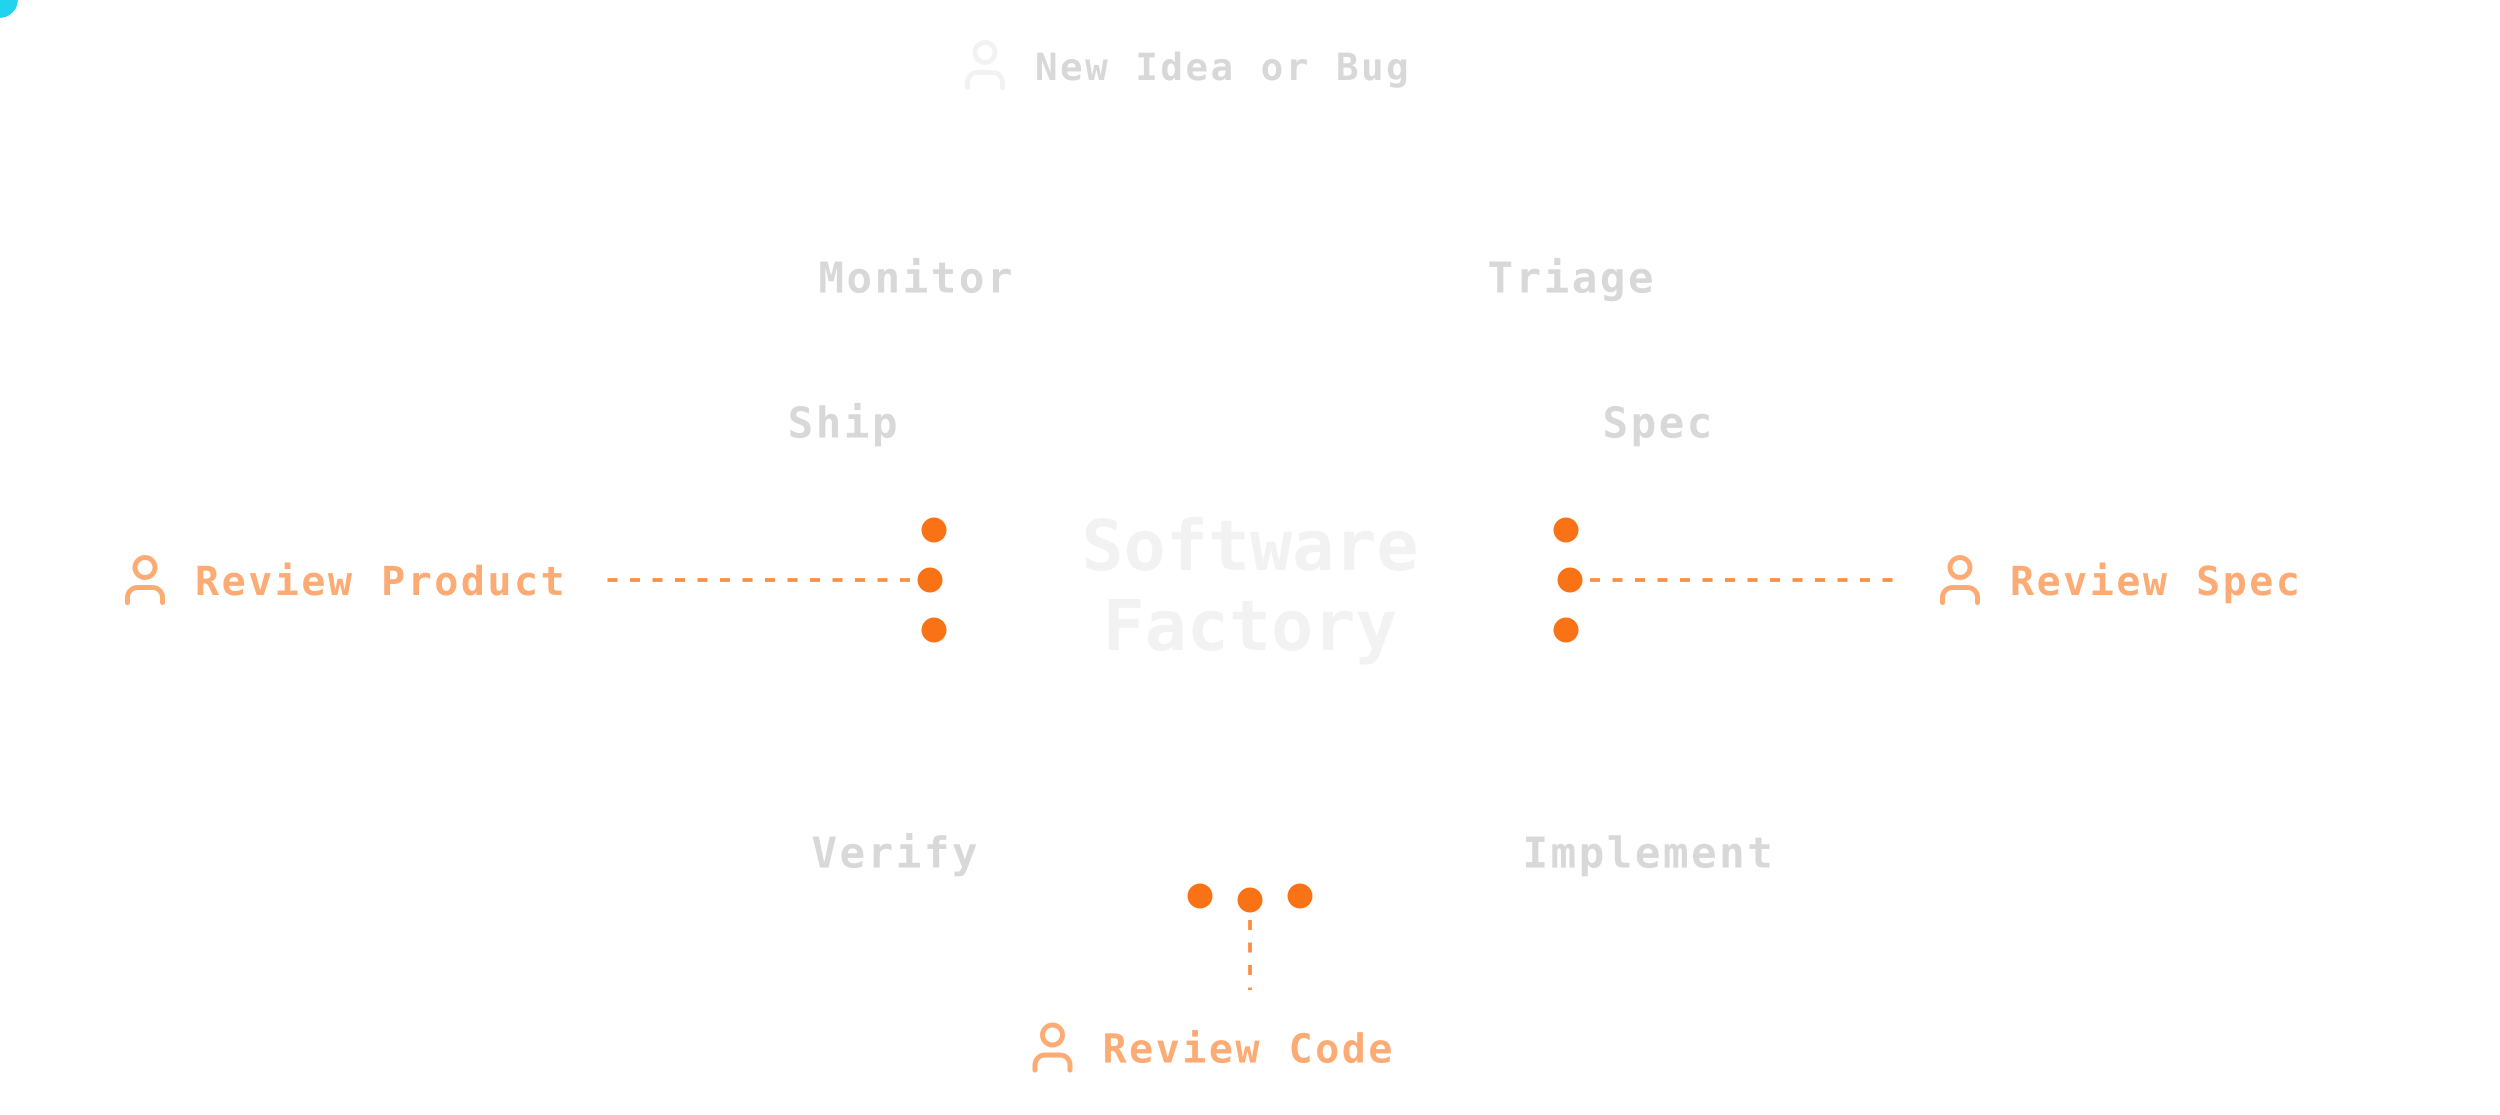
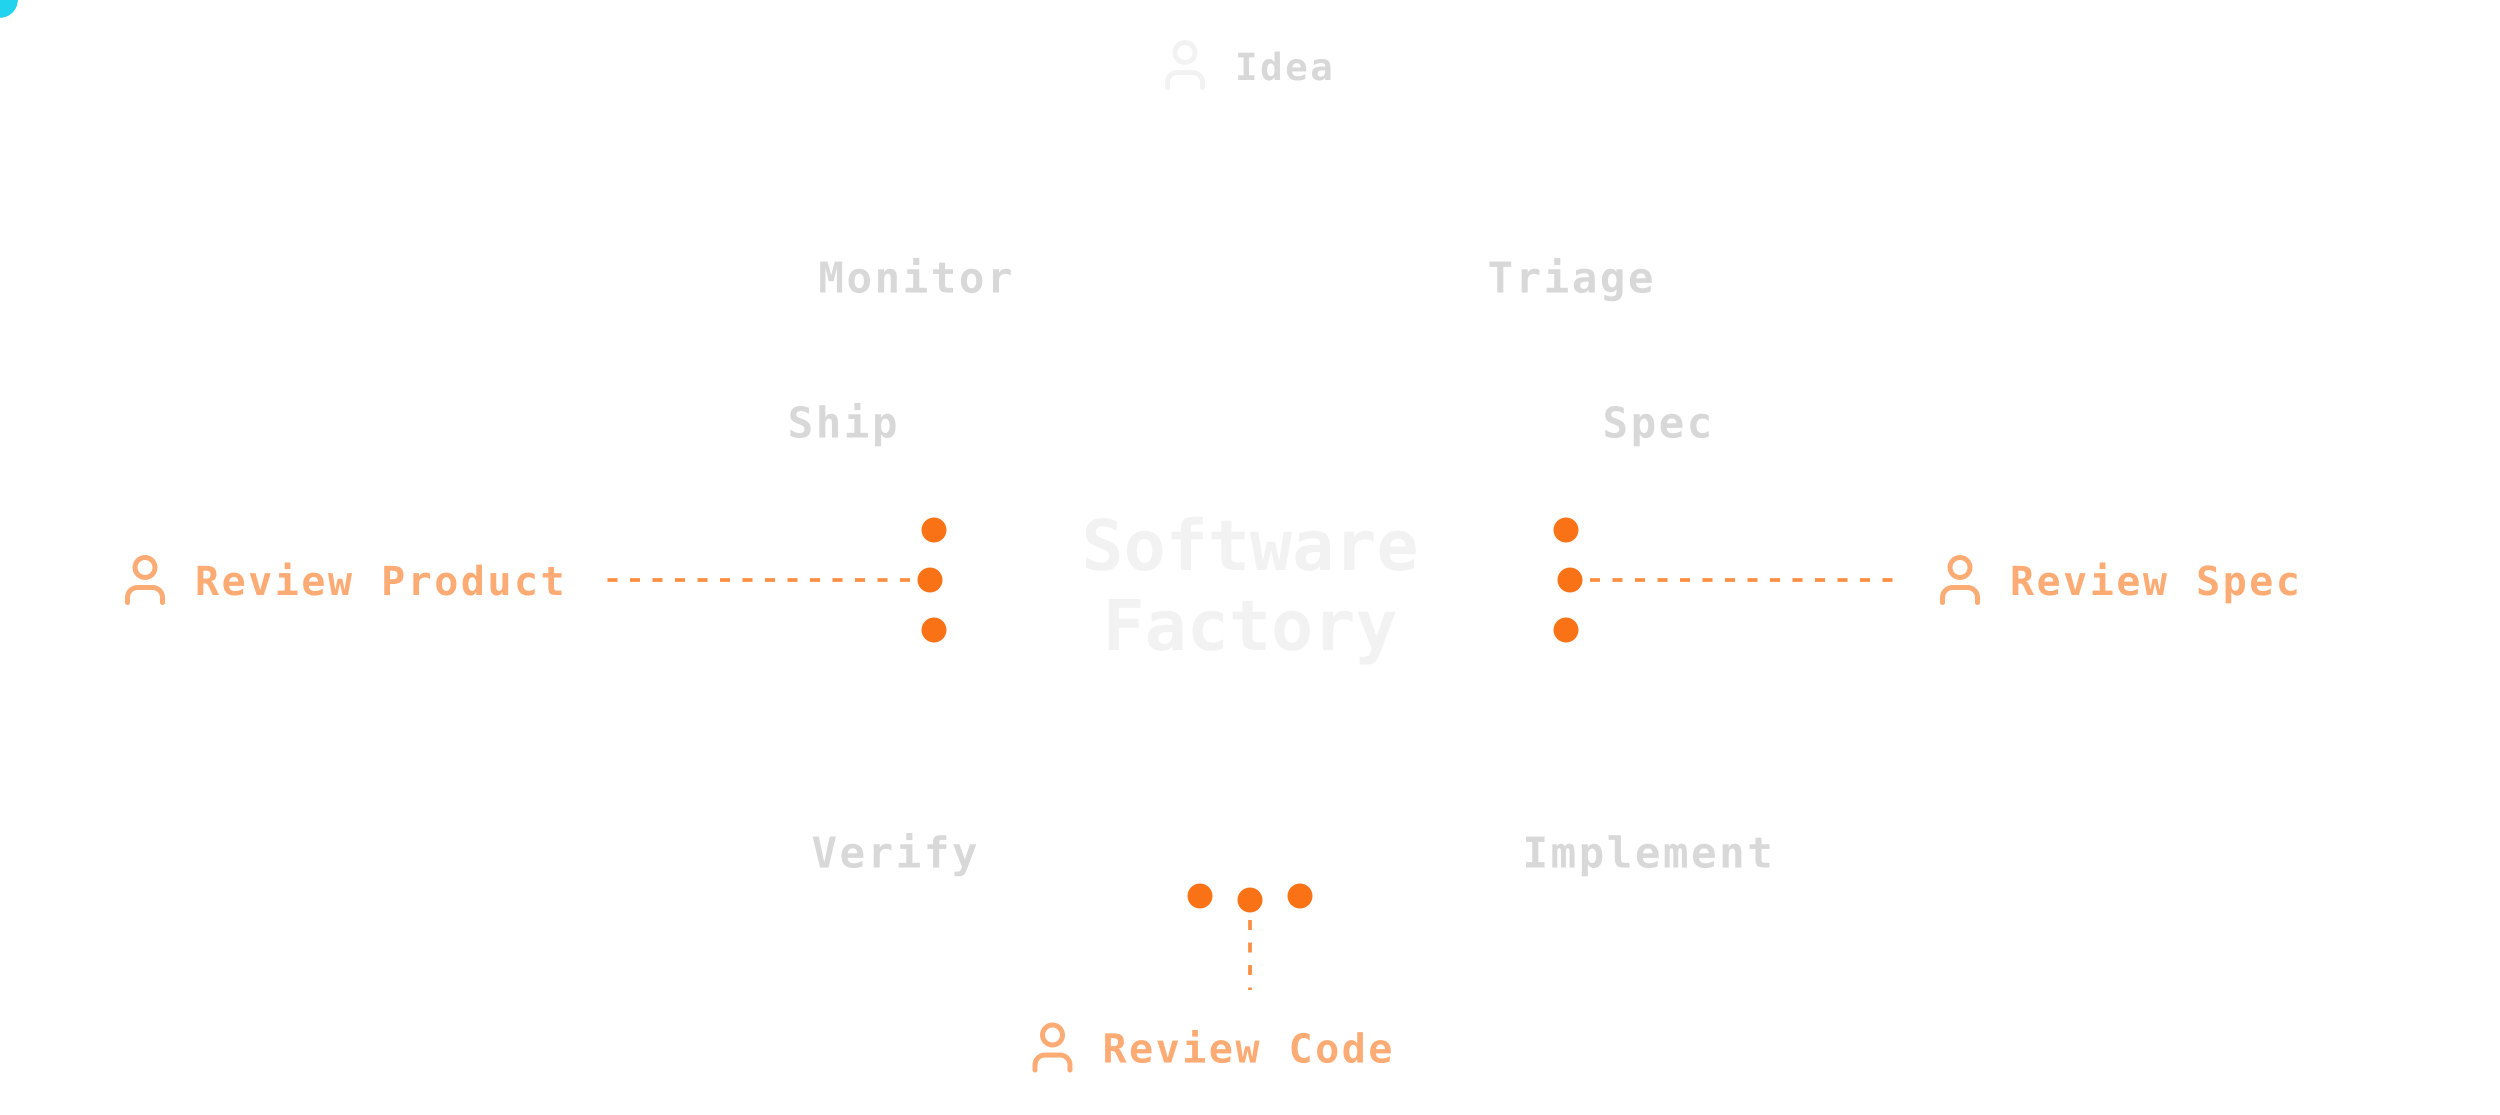
<svg xmlns="http://www.w3.org/2000/svg" viewBox="0 0 1000 446" font-family="Space Mono, ui-monospace, Menlo, monospace">
-   <g transform="translate(382 14) scale(1.0)" fill="none" stroke="#f2f2f2" stroke-width="2" stroke-linecap="round" stroke-linejoin="round">
+   <g transform="translate(462 14) scale(1.0)" fill="none" stroke="#f2f2f2" stroke-width="2" stroke-linecap="round" stroke-linejoin="round">
    <path d="M19 21v-2a4 4 0 0 0-4-4H9a4 4 0 0 0-4 4v2" />
    <circle cx="12" cy="7" r="4" />
  </g>
-   <text x="414" y="32" font-size="15" font-weight="700" letter-spacing="1" fill="#d8d8d8">New Idea or Bug</text>
+   <text x="494" y="32" font-size="15" font-weight="700" letter-spacing="1" fill="#d8d8d8">Idea</text>
  <path d="M500 44 V98" stroke="rgba(255,255,255,0.35)" stroke-width="1.5" stroke-dasharray="3 4" />
  <circle cx="500" cy="232" r="128" fill="none" stroke="rgba(255,255,255,0.4)" stroke-width="2" />
  <text x="500" y="228" text-anchor="middle" font-size="28" font-weight="700" fill="#f2f2f2">Software</text>
  <text x="500" y="260" text-anchor="middle" font-size="28" font-weight="700" fill="#f2f2f2">Factory</text>
  <text x="595" y="117" text-anchor="start" font-size="17" font-weight="700" letter-spacing="1" fill="#d8d8d8">Triage</text>
  <text x="641" y="175" text-anchor="start" font-size="17" font-weight="700" letter-spacing="1" fill="#d8d8d8">Spec</text>
  <text x="609" y="347" text-anchor="start" font-size="17" font-weight="700" letter-spacing="1" fill="#d8d8d8">Implement</text>
  <text x="391" y="347" text-anchor="end" font-size="17" font-weight="700" letter-spacing="1" fill="#d8d8d8">Verify</text>
  <text x="359" y="175" text-anchor="end" font-size="17" font-weight="700" letter-spacing="1" fill="#d8d8d8">Ship</text>
  <text x="405" y="117" text-anchor="end" font-size="17" font-weight="700" letter-spacing="1" fill="#d8d8d8">Monitor</text>
  <path d="M636 232 H758" stroke="#f97316" stroke-width="1.5" stroke-dasharray="4 5" stroke-opacity="0.8" />
  <circle cx="626.4" cy="212.0" r="5" fill="#f97316">
    <animate attributeName="r" values="5;5;8;5;5" keyTimes="0;0.02;0.12;0.3;1" dur="3.00s" begin="-0.75s" repeatCount="indefinite" />
  </circle>
  <circle cx="628.0" cy="232.0" r="5" fill="#f97316">
    <animate attributeName="r" values="5;5;8;5;5" keyTimes="0;0.02;0.12;0.3;1" dur="3.00s" begin="-0.75s" repeatCount="indefinite" />
  </circle>
  <circle cx="626.4" cy="252.0" r="5" fill="#f97316">
    <animate attributeName="r" values="5;5;8;5;5" keyTimes="0;0.02;0.12;0.3;1" dur="3.00s" begin="-0.75s" repeatCount="indefinite" />
  </circle>
  <g opacity="0.6">
    <animate attributeName="opacity" values="0.6;0.6;1;0.6;0.6" keyTimes="0;0.02;0.12;0.45;1" dur="3.00s" begin="-0.75s" repeatCount="indefinite" />
    <g transform="translate(772 220.0) scale(1)" fill="none" stroke="#f97316" stroke-width="2" stroke-linecap="round" stroke-linejoin="round">
      <path d="M19 21v-2a4 4 0 0 0-4-4H9a4 4 0 0 0-4 4v2" />
      <circle cx="12" cy="7" r="4" />
    </g>
    <text x="804" y="238.0" font-size="16" font-weight="700" letter-spacing="1" fill="#f97316">Review Spec</text>
  </g>
  <path d="M500 368 V396" stroke="#f97316" stroke-width="1.5" stroke-dasharray="4 5" stroke-opacity="0.8" />
  <circle cx="520.0" cy="358.4" r="5" fill="#f97316">
    <animate attributeName="r" values="5;5;8;5;5" keyTimes="0;0.02;0.12;0.3;1" dur="3.00s" begin="-1.50s" repeatCount="indefinite" />
  </circle>
  <circle cx="500.0" cy="360.0" r="5" fill="#f97316">
    <animate attributeName="r" values="5;5;8;5;5" keyTimes="0;0.02;0.12;0.3;1" dur="3.00s" begin="-1.50s" repeatCount="indefinite" />
  </circle>
  <circle cx="480.0" cy="358.4" r="5" fill="#f97316">
    <animate attributeName="r" values="5;5;8;5;5" keyTimes="0;0.02;0.12;0.3;1" dur="3.00s" begin="-1.50s" repeatCount="indefinite" />
  </circle>
  <g opacity="0.6">
    <animate attributeName="opacity" values="0.6;0.6;1;0.6;0.6" keyTimes="0;0.02;0.12;0.45;1" dur="3.00s" begin="-1.50s" repeatCount="indefinite" />
    <g transform="translate(409.0 407) scale(1)" fill="none" stroke="#f97316" stroke-width="2" stroke-linecap="round" stroke-linejoin="round">
      <path d="M19 21v-2a4 4 0 0 0-4-4H9a4 4 0 0 0-4 4v2" />
      <circle cx="12" cy="7" r="4" />
    </g>
    <text x="441.0" y="425" font-size="16" font-weight="700" letter-spacing="1" fill="#f97316">Review Code</text>
  </g>
  <path d="M364 232 H242" stroke="#f97316" stroke-width="1.5" stroke-dasharray="4 5" stroke-opacity="0.8" />
  <circle cx="373.6" cy="252.0" r="5" fill="#f97316">
    <animate attributeName="r" values="5;5;8;5;5" keyTimes="0;0.02;0.12;0.3;1" dur="3.00s" begin="-2.25s" repeatCount="indefinite" />
  </circle>
  <circle cx="372.0" cy="232.0" r="5" fill="#f97316">
    <animate attributeName="r" values="5;5;8;5;5" keyTimes="0;0.02;0.12;0.3;1" dur="3.00s" begin="-2.25s" repeatCount="indefinite" />
  </circle>
  <circle cx="373.6" cy="212.0" r="5" fill="#f97316">
    <animate attributeName="r" values="5;5;8;5;5" keyTimes="0;0.02;0.12;0.3;1" dur="3.00s" begin="-2.25s" repeatCount="indefinite" />
  </circle>
  <g opacity="0.6">
    <animate attributeName="opacity" values="0.6;0.6;1;0.6;0.6" keyTimes="0;0.02;0.12;0.45;1" dur="3.00s" begin="-2.25s" repeatCount="indefinite" />
    <g transform="translate(46 220.0) scale(1)" fill="none" stroke="#f97316" stroke-width="2" stroke-linecap="round" stroke-linejoin="round">
      <path d="M19 21v-2a4 4 0 0 0-4-4H9a4 4 0 0 0-4 4v2" />
      <circle cx="12" cy="7" r="4" />
    </g>
    <text x="78" y="238.0" font-size="16" font-weight="700" letter-spacing="1" fill="#f97316">Review Product</text>
  </g>
  <circle r="7" fill="#22d3ee">
    <animateMotion path="M500 104 A128 128 0 1 1 500 360 A128 128 0 1 1 500 104" dur="9.0s" begin="-0.00s" repeatCount="indefinite" />
  </circle>
  <circle r="7" fill="#22d3ee">
    <animateMotion path="M500 104 A128 128 0 1 1 500 360 A128 128 0 1 1 500 104" dur="9.0s" begin="-3.00s" repeatCount="indefinite" />
  </circle>
  <circle r="7" fill="#22d3ee">
    <animateMotion path="M500 104 A128 128 0 1 1 500 360 A128 128 0 1 1 500 104" dur="9.0s" begin="-6.00s" repeatCount="indefinite" />
  </circle>
</svg>
